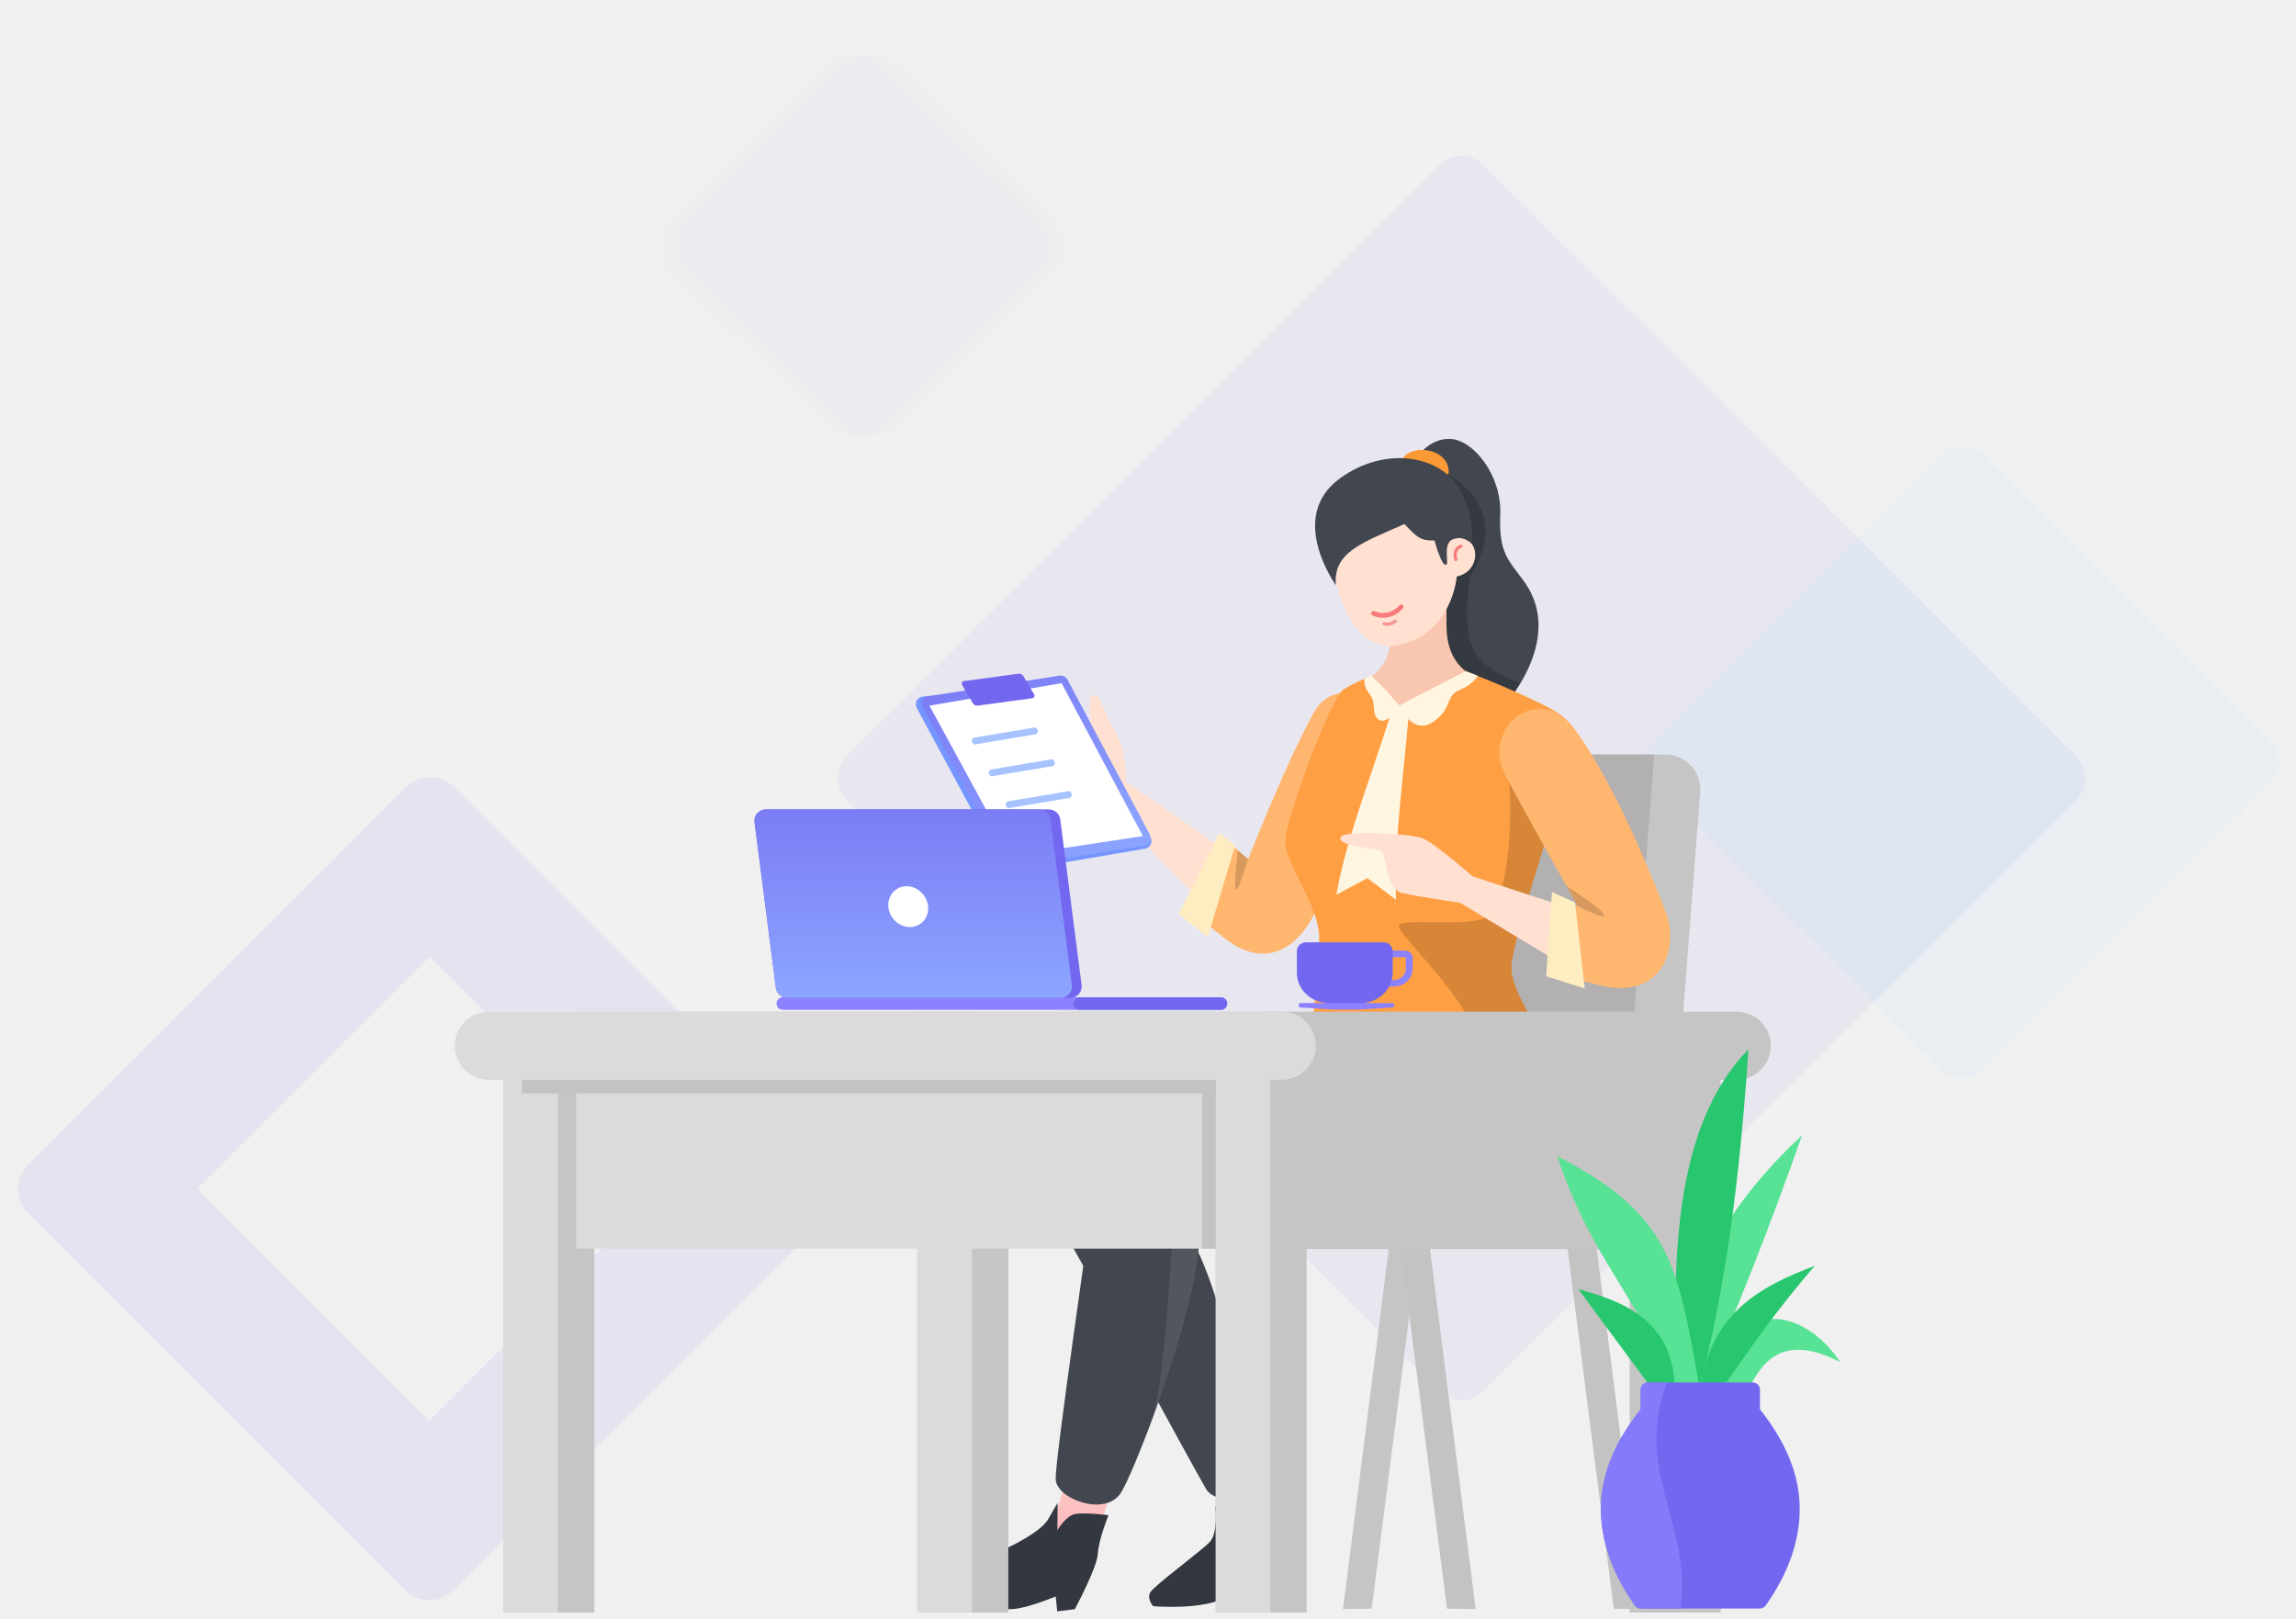
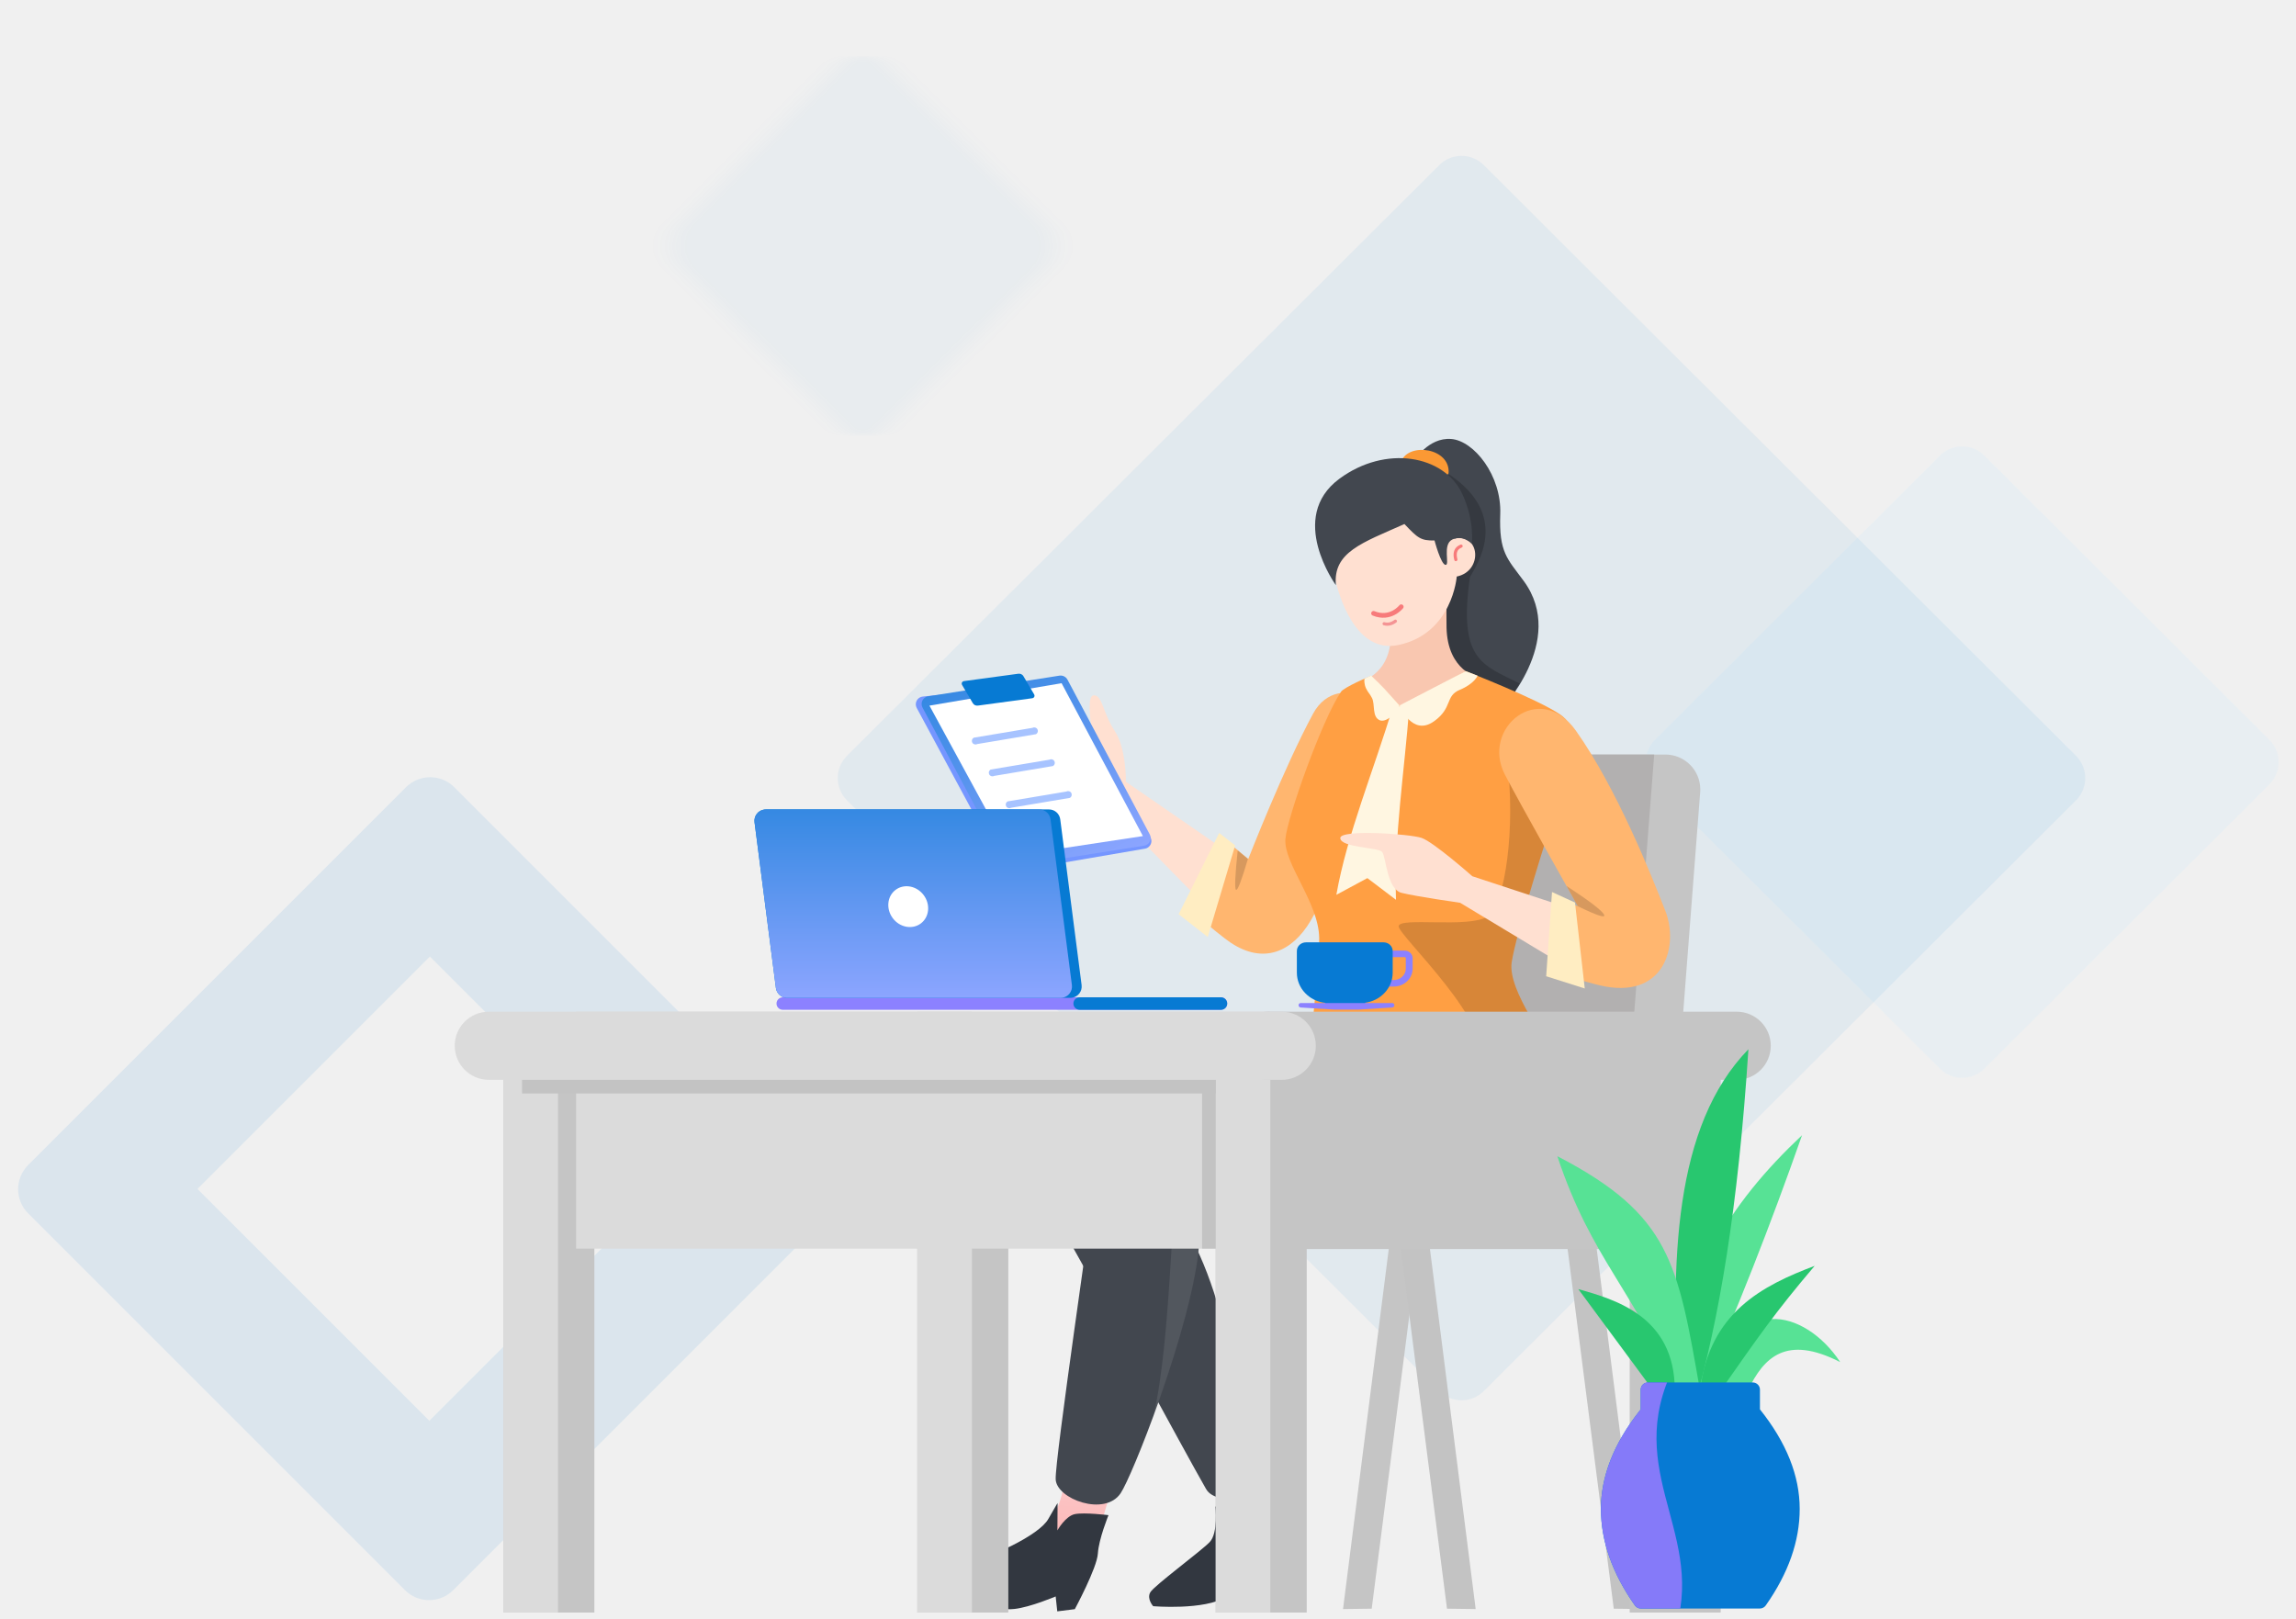
<svg xmlns="http://www.w3.org/2000/svg" xmlns:xlink="http://www.w3.org/1999/xlink" width="729" height="514" viewBox="0 0 729 514">
  <defs>
    <linearGradient id="kpqr7itldb" x1="43.252%" x2="50%" y1="-28.186%" y2="91.05%">
      <stop offset="0%" stop-color="#FDC6C6" />
      <stop offset="100%" stop-color="#FAB2B2" />
    </linearGradient>
    <linearGradient id="q05xt45e8c" x1="42.314%" x2="50%" y1="8.689%" y2="71.69%">
      <stop offset="0%" stop-color="#FDC6C6" />
      <stop offset="100%" stop-color="#FAB2B2" />
    </linearGradient>
    <linearGradient id="l8z1bwfb9d" x1="68.669%" x2="68.669%" y1="-53.107%" y2="100%">
-       <stop offset="0%" stop-color="#7367F0" />
+       <stop offset="0%" stop-color="#077AD3" />
      <stop offset="100%" stop-color="#8CA5FF" />
    </linearGradient>
    <linearGradient id="r7aafpcz8e" x1="68.669%" x2="68.669%" y1="-53.107%" y2="100%">
-       <stop offset="0%" stop-color="#7367F0" />
+       <stop offset="0%" stop-color="#077AD3" />
      <stop offset="100%" stop-color="#8CA5FF" />
    </linearGradient>
    <filter id="ukf92uhlha" width="119.7%" height="119.7%" x="-9.8%" y="-9.8%" filterUnits="objectBoundingBox">
      <feGaussianBlur in="SourceGraphic" stdDeviation="3" />
    </filter>
    <path id="808ztuxuif" d="M14.916.122H48.19c1.267 0 2.294 1.02 2.294 2.279v6.267c8.414 10.54 12.621 21.08 12.621 31.62 0 10.215-3.592 20.43-10.777 30.646-.43.61-1.132.973-1.882.973H12.66c-.75 0-1.452-.363-1.881-.973C3.593 60.718 0 50.503 0 40.288 0 29.946 4.05 19.605 12.15 9.264l.471-.596V2.4c0-1.259 1.027-2.28 2.295-2.28z" />
  </defs>
  <g fill="none" fill-rule="evenodd">
    <g>
      <g>
        <g>
          <path fill="#BFE7FF" d="M558.525 155.012l127.818.157c5.513.007 9.98 4.475 9.988 9.988l.157 127.818c.006 5.523-4.465 10.006-9.988 10.013h-.025l-127.818-.157c-5.513-.007-9.98-4.475-9.988-9.988l-.157-127.818c-.006-5.523 4.465-10.006 9.988-10.013h.025z" opacity=".15" transform="translate(-113, -277) translate(113, 290) translate(0.5, 0) translate(622.5, 229) rotate(-45) translate(-622.5, -229)" />
-           <path fill="#7367F0" d="M237.807 19.423l71.218.088c5.514.006 9.981 4.474 9.988 9.987l.088 71.219c.006 5.522-4.465 10.005-9.988 10.012h-.025l-71.218-.088c-5.513-.006-9.98-4.474-9.988-9.987l-.087-71.219c-.007-5.523 4.465-10.005 9.988-10.012h.024z" filter="url(#ukf92uhlha)" opacity=".038" transform="translate(-113, -277) translate(113, 290) translate(0.5, 0) translate(273.4478, 65.07592) rotate(-45) translate(-273.4478, -65.07592)" />
-           <path fill="#7367F0" d="M330.589 91.106l265.6.327c5.513.007 9.981 4.474 9.988 9.987l.326 265.6c.007 5.524-4.465 10.006-9.988 10.013h-.024l-265.6-.326c-5.514-.007-9.981-4.475-9.988-9.988l-.327-265.6c-.006-5.523 4.465-10.006 9.988-10.013h.025z" opacity=".066" transform="translate(-113, -277) translate(113, 290) translate(0.5, 0) translate(463.5398, 234.0697) rotate(-45) translate(-463.5398, -234.0697)" />
-           <path fill="#7367F0" fill-rule="nonzero" d="M220.715 269c6.005 0 10.873 4.856 10.873 10.846v169.198c0 5.99-4.868 10.846-10.873 10.846H51.102c-6.005 0-10.873-4.856-10.873-10.846V279.846c0-5.99 4.868-10.846 10.873-10.846h169.613zm-32.618 43.384H83.72v104.121h104.377V312.384z" opacity=".09" transform="translate(-113, -277) translate(113, 290) translate(0.5, 0) translate(135.9084, 364.445) rotate(-45) translate(-135.9084, -364.445)" />
+           <path fill="#077AD3" d="M237.807 19.423l71.218.088c5.514.006 9.981 4.474 9.988 9.987l.088 71.219c.006 5.522-4.465 10.005-9.988 10.012h-.025l-71.218-.088c-5.513-.006-9.98-4.474-9.988-9.987l-.087-71.219c-.007-5.523 4.465-10.005 9.988-10.012h.024z" filter="url(#ukf92uhlha)" opacity=".038" transform="translate(-113, -277) translate(113, 290) translate(0.5, 0) translate(273.4478, 65.07592) rotate(-45) translate(-273.4478, -65.07592)" />
+           <path fill="#077AD3" d="M330.589 91.106l265.6.327c5.513.007 9.981 4.474 9.988 9.987l.326 265.6c.007 5.524-4.465 10.006-9.988 10.013h-.024l-265.6-.326c-5.514-.007-9.981-4.475-9.988-9.988l-.327-265.6c-.006-5.523 4.465-10.006 9.988-10.013h.025z" opacity=".066" transform="translate(-113, -277) translate(113, 290) translate(0.5, 0) translate(463.5398, 234.0697) rotate(-45) translate(-463.5398, -234.0697)" />
+           <path fill="#077AD3" fill-rule="nonzero" d="M220.715 269c6.005 0 10.873 4.856 10.873 10.846v169.198c0 5.99-4.868 10.846-10.873 10.846H51.102c-6.005 0-10.873-4.856-10.873-10.846V279.846c0-5.99 4.868-10.846 10.873-10.846h169.613zm-32.618 43.384H83.72v104.121h104.377V312.384z" opacity=".09" transform="translate(-113, -277) translate(113, 290) translate(0.5, 0) translate(135.9084, 364.445) rotate(-45) translate(-135.9084, -364.445)" />
        </g>
        <g>
          <g>
            <path fill="#C5C5C5" d="M71.522 134.586L54.153 271.344 63.26 271.224 80.628 135.866z" transform="translate(-113, -277) translate(113, 290) translate(143.5, 122) translate(228.7688, 104.5922)" />
            <path fill="#C3C3C3" d="M87.166 134.586L69.798 271.344 78.904 271.224 96.273 135.866z" transform="translate(-113, -277) translate(113, 290) translate(143.5, 122) translate(228.7688, 104.5922) translate(83.03507, 202.9649) scale(-1, 1) translate(-83.03507, -202.9649)" />
            <path fill="#C3C3C3" d="M140.116 134.586L122.747 271.344 131.854 271.224 149.222 135.866z" transform="translate(-113, -277) translate(113, 290) translate(143.5, 122) translate(228.7688, 104.5922) translate(135.985, 202.9649) scale(-1, 1) translate(-135.985, -202.9649)" />
            <path fill="#C5C5C5" d="M0 144.995v-6.4c0-6.123 4.964-11.087 11.088-11.087h65.797c5.72 0 10.501-4.352 11.039-10.046L98.06 10.046C98.6 4.351 103.381 0 109.101 0h47.4c6.124 0 11.088 4.964 11.088 11.088 0 .284-.01.569-.033.852l-10.324 133.907c-.445 5.776-5.262 10.236-11.055 10.236H11.088C4.964 156.083 0 151.119 0 144.995z" transform="translate(-113, -277) translate(113, 290) translate(143.5, 122) translate(228.7688, 104.5922)" />
            <path fill="#B2B0B0" d="M152.955 0l-10.162 131.442c-.446 5.775-5.263 10.233-11.055 10.233H0v-3.442c0-6.123 4.964-11.088 11.088-11.088h65.587c5.72 0 10.5-4.35 11.04-10.043L97.846 10.043C98.386 4.35 103.167 0 108.886 0h44.069z" transform="translate(-113, -277) translate(113, 290) translate(143.5, 122) translate(228.7688, 104.5922)" />
          </g>
          <g>
            <g>
              <path fill="url(#kpqr7itldb)" d="M93.573 133.787s-7.523 18.04-1.356 22.82c6.176 4.784 18.188 16.61 18.188 16.61l-38.92-8.441 9.608-33.095 12.48 2.106z" transform="translate(-113, -277) translate(113, 290) translate(143.5, 122) translate(268.2937, 188.5) scale(-1, 1) translate(-268.2937, -188.5) translate(149.7937, 0) translate(53.06011, 197.6413)" />
              <path fill="#323740" d="M91.338 145.666s-.956 8.465 1.804 11.354c2.76 2.887 17.704 13.883 18.874 15.969 1.17 2.088-.923 4.39-.923 4.39s-16.14 1.402-23.4-3.009c-5.24-3.186-13.057-8.906-13.057-8.906l-2.07 5.625-5.868-.24s-.777-6.931.615-10.254c1.393-3.325 8.564-20.241 8.564-20.241s2.76 2.479 5.694 3.728c2.933 1.248 6.607 4.668 6.607 4.668l3.16-3.084z" transform="translate(-113, -277) translate(113, 290) translate(143.5, 122) translate(268.2937, 188.5) scale(-1, 1) translate(-268.2937, -188.5) translate(149.7937, 0) translate(53.06011, 197.6413)" />
              <path fill="#42474F" d="M28.463.045c13.085.584 85.914 16.67 99.146 19.404 13.232 2.733 24.418 17.522 14.328 34.647-11.332 19.223-40.572 73.817-47.671 86.124-3.514 6.092-21.24 2.676-17.077-7.548 7.762-19.059 11.367-66.937 31.157-84.395 0 0-66.554 11.568-95.303-1.682C-7.85 36.962-3.124-1.365 28.463.045z" transform="translate(-113, -277) translate(113, 290) translate(143.5, 122) translate(268.2937, 188.5) scale(-1, 1) translate(-268.2937, -188.5) translate(149.7937, 0) translate(53.06011, 197.6413)" />
            </g>
            <g>
              <path fill="#FFE0D1" d="M82.631 28.292s-.148-10.633 3.577-16.19C89.932 6.545 90.08.642 92.898.835c2.82.193.028 13.913.028 13.913s3.577-1.364 6.146-3.09c2.569-1.726 10.36-10.235 12.18-8.727 3.087 2.57-1.885 17.06-4.593 19.958C103.942 25.787 89.1 35.318 89.1 35.318L52.747 72.442l-6.825-18.86 36.71-25.29z" transform="translate(-113, -277) translate(113, 290) translate(143.5, 122) translate(268.2937, 188.5) scale(-1, 1) translate(-268.2937, -188.5) translate(149.7937, 0) translate(90.17256, 84.95714)" />
              <path fill="#FFB66F" d="M2.218 24.785c6.087 14.1 17.232 40 21.827 47.728 5.758 9.678 14.838 13.941 25.47 6.761 1.88-1.27 5.688-4.334 11.42-9.19L50.53 47.217 43.78 52.78S32.358 23.534 23.168 6.593C15.21-8.064-7.047 3.35 2.218 24.785z" transform="translate(-113, -277) translate(113, 290) translate(143.5, 122) translate(268.2937, 188.5) scale(-1, 1) translate(-268.2937, -188.5) translate(149.7937, 0) translate(90.17256, 84.95714)" />
              <path fill="#000" fill-opacity=".16" d="M43.9 52.794c2.045 6.929 3.307 10.193 3.785 9.791.478-.4.295-4.57-.548-12.507l-3.238 2.716z" transform="translate(-113, -277) translate(113, 290) translate(143.5, 122) translate(268.2937, 188.5) scale(-1, 1) translate(-268.2937, -188.5) translate(149.7937, 0) translate(90.17256, 84.95714)" />
              <path fill="#FFEDC2" d="M47.944 48.482L56.645 77.584 65.887 70.34 53.024 44.541z" transform="translate(-113, -277) translate(113, 290) translate(143.5, 122) translate(268.2937, 188.5) scale(-1, 1) translate(-268.2937, -188.5) translate(149.7937, 0) translate(90.17256, 84.95714)" />
            </g>
            <g>
              <g>
                <path fill="#42474F" d="M28.359 4.77S22.321-1.653 15.347.408C8.374 2.468 2.067 15.102 5.062 26.977c2.98 11.876.741 14.32-2.874 22.324-9.71 21.53 16.049 38.844 16.049 38.844l28.073-5.96-10.028-52.44L28.359 4.77z" transform="translate(-113, -277) translate(113, 290) translate(143.5, 122) translate(268.2937, 188.5) scale(-1, 1) translate(-268.2937, -188.5) translate(149.7937, 0) translate(35.1804, 0) translate(33.16312, 49.21262) rotate(12) translate(-33.16312, -49.21262) translate(9.663122, 4.712621)" />
                <path fill="#000" fill-opacity=".199" d="M18.14 11.452c-16.353 17.123-2.169 29.947.503 33.097C27.826 69.656 20.52 72.6 10.3 80.817l5.495 6.27 15.753-6.576-.506-70.436-12.902 1.377z" transform="translate(-113, -277) translate(113, 290) translate(143.5, 122) translate(268.2937, 188.5) scale(-1, 1) translate(-268.2937, -188.5) translate(149.7937, 0) translate(35.1804, 0) translate(33.16312, 49.21262) rotate(12) translate(-33.16312, -49.21262) translate(9.663122, 4.712621)" />
              </g>
              <path fill="#F9C7B0" d="M25.565 80.199s9.968-2.001 10.264-15.966c.296-13.965-1.346-18.732-1.346-18.732l18.798-.339s.205 15.564.208 21.193c.008 13.688 10.557 15.276 10.557 15.276S61.853 92.458 44.82 93.415c-13.299.748-19.255-13.216-19.255-13.216z" transform="translate(-113, -277) translate(113, 290) translate(143.5, 122) translate(268.2937, 188.5) scale(-1, 1) translate(-268.2937, -188.5) translate(149.7937, 0) translate(35.1804, 0)" />
              <g>
                <path fill="#FB9934" d="M3.768 9.285C1.424 1.55 14.02-3.13 17.72 2.443c0 0 1.814 5.282-1.968 8.298C10.635 14.81 3.768 9.285 3.768 9.285z" transform="translate(-113, -277) translate(113, 290) translate(143.5, 122) translate(268.2937, 188.5) scale(-1, 1) translate(-268.2937, -188.5) translate(149.7937, 0) translate(35.1804, 0) translate(51.64186, 39.99331) rotate(12) translate(-51.64186, -39.99331) translate(26.64186, 9.99331)" />
                <path fill="#FFE0D1" d="M6.346 29.948c-8.386-.324-7.018 11.936 1.693 11.92 0 0 5.06 17.415 22.625 17.415 14.266 0 15.194-20.298 15.324-24.348.139-4.317.157-18.501.157-18.501l-40.126-.019.327 13.533z" transform="translate(-113, -277) translate(113, 290) translate(143.5, 122) translate(268.2937, 188.5) scale(-1, 1) translate(-268.2937, -188.5) translate(149.7937, 0) translate(35.1804, 0) translate(51.64186, 39.99331) rotate(12) translate(-51.64186, -39.99331) translate(26.64186, 9.99331)" />
                <path fill="#42474F" d="M10.746 37.508c1.427-.39 1.814-8.306 1.814-8.306 4.272-.847 5.024-1.81 8.253-7.1 14.338 3.052 24.073 3.984 25.332 14.47 0 0 10.768-24.212-8.1-32.817C21.452-3.805 3.942 3.298.887 16.498c-2.164 9.318.317 16.162.317 16.162s2.173-3.458 5.742-2.594c3.568.863 2.373 7.832 3.8 7.442z" transform="translate(-113, -277) translate(113, 290) translate(143.5, 122) translate(268.2937, 188.5) scale(-1, 1) translate(-268.2937, -188.5) translate(149.7937, 0) translate(35.1804, 0) translate(51.64186, 39.99331) rotate(12) translate(-51.64186, -39.99331) translate(26.64186, 9.99331)" />
                <path stroke="#F77B7B" stroke-linecap="round" stroke-width="1.5" d="M27.278 47.583s4.184 3.538 9.03.225" transform="translate(-113, -277) translate(113, 290) translate(143.5, 122) translate(268.2937, 188.5) scale(-1, 1) translate(-268.2937, -188.5) translate(149.7937, 0) translate(35.1804, 0) translate(51.64186, 39.99331) rotate(12) translate(-51.64186, -39.99331) translate(26.64186, 9.99331)" />
                <path stroke="#F49494" stroke-linecap="round" d="M30.033 51.744c1.322.555 2.576.554 3.673-.082" transform="translate(-113, -277) translate(113, 290) translate(143.5, 122) translate(268.2937, 188.5) scale(-1, 1) translate(-268.2937, -188.5) translate(149.7937, 0) translate(35.1804, 0) translate(51.64186, 39.99331) rotate(12) translate(-51.64186, -39.99331) translate(26.64186, 9.99331) translate(31.8695, 51.90594) rotate(2) translate(-31.8695, -51.90594)" />
                <path stroke="#F77B7B" stroke-linecap="round" d="M6.733 36.748c.526-1.896.292-3.553-1.594-4.31" transform="translate(-113, -277) translate(113, 290) translate(143.5, 122) translate(268.2937, 188.5) scale(-1, 1) translate(-268.2937, -188.5) translate(149.7937, 0) translate(35.1804, 0) translate(51.64186, 39.99331) rotate(12) translate(-51.64186, -39.99331) translate(26.64186, 9.99331) translate(6.058119, 34.59279) rotate(-13) translate(-6.058119, -34.59279)" />
              </g>
            </g>
            <g>
              <path fill="#FF9F43" d="M64.666 1.663c.229-.012 8.267 3.51 9.193 4.869 6.03 8.847 17.102 39.984 17.672 46.739.642 7.792-10.59 20.204-10.727 31.483-.123 11.281 4.804 45.247 2.893 48.42-1.896 3.173-14.358 18.245-16.958 18.306-2.614.062-4.566-7.851-8.526-7.68-3.945.173-12.171 10.664-15.719 10.59-3.532-.078-40.137-23.267-37.34-29.874 2.814-6.607 15.872-23.026 14.542-32.029-1.315-9-11.82-42.228-15.612-53.536-3.776-11.31-6.82-20.318.23-25.184C11.363 8.901 34.299 0 34.299 0l20.535 11.487s8.64-9.767 9.832-9.824z" transform="translate(-113, -277) translate(113, 290) translate(143.5, 122) translate(268.2937, 188.5) scale(-1, 1) translate(-268.2937, -188.5) translate(149.7937, 0) translate(30.63051, 78.10247)" />
              <path fill="#FFF6E1" d="M57.364 11.168c6.16 20.481 14.612 40.662 17.997 59.867l-9.847-5.305-9.082 6.882c.64-19.967-2.711-40.932-4.252-61.444h5.184z" transform="translate(-113, -277) translate(113, 290) translate(143.5, 122) translate(268.2937, 188.5) scale(-1, 1) translate(-268.2937, -188.5) translate(149.7937, 0) translate(30.63051, 78.10247)" />
              <path fill="#000" fill-opacity=".16" d="M21.39 26.894l-.234 1.656c-2.759 20.568.506 45.526 6.165 49.334 5.776 3.887 28.259.072 28.259 3.15 0 3.079-31.07 31.29-25.97 44.775 2.805 7.415 1.866 14.009-2.816 19.783l-1.36-.914c-10.612-7.198-21.878-16.387-20.28-20.162 2.814-6.607 15.872-23.026 14.542-32.029C18.434 83.847 8.702 52.88 4.571 40.41l-1.316-3.953C1.725 31.82.452 27.623.145 24l.949-.616c15.175-9.727 21.94-8.557 20.296 3.51z" transform="translate(-113, -277) translate(113, 290) translate(143.5, 122) translate(268.2937, 188.5) scale(-1, 1) translate(-268.2937, -188.5) translate(149.7937, 0) translate(30.63051, 78.10247)" />
              <path fill="#FFF6E1" d="M30.508 1.45L34.298 0l20.986 10.893s-3.946 10.04-10.933 5.04c-5.99-4.275-3.463-8.038-8.158-9.979-4.68-1.94-5.685-4.504-5.685-4.504z" transform="translate(-113, -277) translate(113, 290) translate(143.5, 122) translate(268.2937, 188.5) scale(-1, 1) translate(-268.2937, -188.5) translate(149.7937, 0) translate(30.63051, 78.10247)" />
              <path fill="#FFF6E1" d="M55.284 10.893c1.522 3.378 4.615 5.353 6.213 4.739 2.64-1.014 1.506-5.053 2.546-7.093.745-1.448 1.227-1.667 1.879-3.026.605-1.246.63-2.743.475-3.156l-2.065-.938c-1.891 1.784-3.277 3.148-4.157 4.094-1.096 1.18-2.727 2.972-4.89 5.38z" transform="translate(-113, -277) translate(113, 290) translate(143.5, 122) translate(268.2937, 188.5) scale(-1, 1) translate(-268.2937, -188.5) translate(149.7937, 0) translate(30.63051, 78.10247)" />
            </g>
            <g>
              <path fill="#FFE0D1" d="M62.81 53.159s12.356-10.92 16.138-12.188c3.782-1.268 25.934-2.79 25.795.074-.16 3.068-12.057 2.891-13.29 4.4-1.233 1.51-1.513 11.826-6.173 12.984-4.65 1.158-18.594 3.155-18.594 3.155L33.335 81.672 31.91 63.318l30.9-10.16z" transform="translate(-113, -277) translate(113, 290) translate(143.5, 122) translate(268.2937, 188.5) scale(-1, 1) translate(-268.2937, -188.5) translate(149.7937, 0) translate(0, 90.08435)" />
              <path fill="#FFB66F" d="M29.941 6.92C16.924 25.267 5.811 53.214 1.545 64.11c-4.266 10.896.037 27.33 18.795 24.104 2.112-.363 5.536-1.273 10.273-2.73l4.483-25.235-5.782 2.425S47.957 29.67 52.51 20.823C60.114 6.047 41.407-9.247 29.94 6.92z" transform="translate(-113, -277) translate(113, 290) translate(143.5, 122) translate(268.2937, 188.5) scale(-1, 1) translate(-268.2937, -188.5) translate(149.7937, 0) translate(0, 90.08435)" />
              <path fill="#000" fill-opacity=".16" d="M29.314 62.674c-6.314 3.08-9.073 3.942-8.28 2.587.795-1.354 4.745-4.356 11.852-9.005l-3.572 6.418z" transform="translate(-113, -277) translate(113, 290) translate(143.5, 122) translate(268.2937, 188.5) scale(-1, 1) translate(-268.2937, -188.5) translate(149.7937, 0) translate(0, 90.08435)" />
              <path fill="#FFEDC2" d="M30.217 61.508L27.12 88.795 39.366 84.908 37.518 58.166z" transform="translate(-113, -277) translate(113, 290) translate(143.5, 122) translate(268.2937, 188.5) scale(-1, 1) translate(-268.2937, -188.5) translate(149.7937, 0) translate(0, 90.08435)" />
            </g>
            <g transform="translate(-113, -277) translate(113, 290) translate(143.5, 122) translate(268.2937, 188.5) scale(-1, 1) translate(-268.2937, -188.5) translate(149.7937, 0) translate(30.1152, 191.9126)">
              <path fill="url(#q05xt45e8c)" d="M161.968 140.125s-.227 17.86 14.51 24.538c14.726 6.677 25.218 6.275 23.883 11.437-1.336 5.162-39.668 4.954-43.247.916-3.052-3.434-9.686-35.413-11.513-32.968l16.367-3.923z" />
              <path fill="#323740" d="M148.223 154.204s3.097 7.585 3.37 12.181c.274 4.598 7.323 17.669 7.323 17.669l5.57.698.509-4.739s8.061 3.431 13.118 3.979c5.057.549 22.402-1.51 25.85-4.374 3.45-2.862 1.708-6.892-8.248-9.348-9.955-2.457-25.423-9.633-28.367-14.828-2.943-5.196-2.96-5.062-2.96-5.062l.058 8.658s-2.548-4.557-5.555-5.165c-3.007-.608-10.668.331-10.668.331z" />
              <path fill="#42474F" d="M11.841.253c-16.506 24.839-14.892 42.806 4.843 53.9 25.28 14.213 103.253-2.434 103.253-2.434s-1.383 11.12 0 21.039c3.612 25.904 20.792 69.061 24.426 74.484 5.027 7.499 20.338 1.844 20.627-4.4.288-6.245-11.543-85.994-13.342-101.202-1.79-15.208-7.44-17.417-23.945-21.575-3.791-.955-48.63-12.083-52.737-11.759-23.53 1.858-44.57-.826-63.125-8.053z" />
              <path fill="#FFF" fill-opacity=".192" d="M29.827 50.013c25.597 2.864 93.363-3.04 96.085-.357 2.598 2.561 2.164 47.127 7.994 72.92-5.742-15.63-11.958-35.397-13.969-49.818-1.383-9.919 0-21.04 0-21.04l-2.647.528c-13.816 2.68-77.864 14.187-100.606 1.908C3.345 46.95-1.816 35.799 1.201 20.699c3.638 17.814 13.18 27.585 28.626 29.314z" opacity=".44" />
              <ellipse cx="162.564" cy="43.682" fill="#FFF" fill-opacity=".192" rx="4.302" ry="7.878" transform="translate(162.5638, 43.6816) rotate(13) translate(-162.5638, -43.6816)" />
              <ellipse cx="142.487" cy="38.669" fill="#FFF" fill-opacity=".192" rx="5.736" ry="8.594" transform="translate(142.487, 38.66896) rotate(-16) translate(-142.487, -38.66896)" />
            </g>
          </g>
          <g>
            <g>
              <path fill="#7596FF" fill-rule="nonzero" d="M3.995 1.475l39.857 16.036c.911.366 1.518 1.239 1.544 2.22l1.46 55.113c.036 1.36-1.038 2.493-2.398 2.529-.284.007-.568-.034-.837-.123L2.636 63.72C1.63 63.39.95 62.453.944 61.396L.611 3.776c-.008-1.362 1.09-2.471 2.45-2.479.32-.002.637.059.934.178z" transform="translate(-113, -277) translate(113, 290) translate(143.5, 122) translate(184.9933, 110.364) rotate(-28) translate(-184.9933, -110.364) translate(160.9933, 70.86401) translate(-0, -0)" />
              <path fill="url(#l8z1bwfb9d)" d="M5.56 2.216L45.43 15.99c.993.343 1.66 1.278 1.66 2.329V73.95c0 1.36-1.103 2.464-2.464 2.464-.274 0-.546-.046-.805-.136L3.951 62.507c-.993-.343-1.66-1.278-1.66-2.33V4.546c0-1.36 1.103-2.464 2.464-2.464.274 0 .546.046.805.135z" transform="translate(-113, -277) translate(113, 290) translate(143.5, 122) translate(184.9933, 110.364) rotate(-28) translate(-184.9933, -110.364) translate(160.9933, 70.86401) translate(-0, -0)" />
              <path fill="#FFF" fill-rule="nonzero" d="M4.521 5.018L44.912 18.427 44.912 73.408 5.071 59.393z" transform="translate(-113, -277) translate(113, 290) translate(143.5, 122) translate(184.9933, 110.364) rotate(-28) translate(-184.9933, -110.364) translate(160.9933, 70.86401) translate(-0, -0)" />
-               <path fill="#7367F0" fill-rule="nonzero" d="M17.83 3.276l16.386 6.056c.605.223 1.016.787 1.044 1.431l.292 6.732c.02.441-.323.815-.765.834-.106.004-.212-.012-.312-.049L18.09 12.224c-.605-.223-1.016-.787-1.044-1.431l-.292-6.732c-.02-.441.323-.815.765-.834.106-.005.212.012.312.049z" transform="translate(-113, -277) translate(113, 290) translate(143.5, 122) translate(184.9933, 110.364) rotate(-28) translate(-184.9933, -110.364) translate(160.9933, 70.86401) translate(-0, -0)" />
+               <path fill="#077AD3" fill-rule="nonzero" d="M17.83 3.276l16.386 6.056c.605.223 1.016.787 1.044 1.431l.292 6.732c.02.441-.323.815-.765.834-.106.004-.212-.012-.312-.049L18.09 12.224c-.605-.223-1.016-.787-1.044-1.431l-.292-6.732c-.02-.441.323-.815.765-.834.106-.005.212.012.312.049z" transform="translate(-113, -277) translate(113, 290) translate(143.5, 122) translate(184.9933, 110.364) rotate(-28) translate(-184.9933, -110.364) translate(160.9933, 70.86401) translate(-0, -0)" />
              <path fill="#A7C3FF" d="M30.126 26.615c.633 0 1.145.513 1.145 1.145 0 .588-.442 1.072-1.012 1.138l-.133.008-17.959-6c-.633 0-1.145-.513-1.145-1.145 0-.588.442-1.072 1.012-1.138l.133-.008 17.959 6zM30.126 38.07c.633 0 1.145.512 1.145 1.145 0 .587-.442 1.071-1.012 1.137l-.133.008-17.959-6c-.633 0-1.145-.512-1.145-1.145 0-.587.442-1.071 1.012-1.138l.133-.007 17.959 6zM30.126 49.524c.633 0 1.145.513 1.145 1.145 0 .588-.442 1.072-1.012 1.138l-.133.008-17.959-6c-.633 0-1.145-.513-1.145-1.145 0-.588.442-1.072 1.012-1.138l.133-.008 17.959 6z" transform="translate(-113, -277) translate(113, 290) translate(143.5, 122) translate(184.9933, 110.364) rotate(-28) translate(-184.9933, -110.364) translate(160.9933, 70.86401) translate(-0, -0)" />
            </g>
          </g>
          <g>
            <g>
              <path fill="#C5C5C5" d="M131.436 7.212L160.326 7.212 160.326 190.791 131.436 190.791z" transform="translate(-113, -277) translate(113, 290) translate(143.5, 122) translate(0, 186.2476) translate(16.32273, 0)" />
              <path fill="#DBDBDB" d="M131.436 0L148.77 0 148.77 190.791 131.436 190.791z" transform="translate(-113, -277) translate(113, 290) translate(143.5, 122) translate(0, 186.2476) translate(16.32273, 0)" />
              <path fill="#C5C5C5" d="M0 7.212L143.003 7.212 143.003 62.273 28.89 62.273 28.89 190.791 0 190.791z" transform="translate(-113, -277) translate(113, 290) translate(143.5, 122) translate(0, 186.2476) translate(16.32273, 0)" />
              <path fill="#DBDBDB" d="M0 7.212L17.334 7.212 17.334 190.791 0 190.791z" transform="translate(-113, -277) translate(113, 290) translate(143.5, 122) translate(0, 186.2476) translate(16.32273, 0)" />
            </g>
            <g>
              <path fill="#C5C5C5" d="M373.942 7.212L402.831 7.212 402.831 190.791 373.942 190.791z" transform="translate(-113, -277) translate(113, 290) translate(143.5, 122) translate(0, 186.2476)" />
              <path fill="#C5C5C5" d="M242.506 7.212L385.509 7.212 385.509 75.37 271.395 75.37 271.395 190.791 242.506 190.791z" transform="translate(-113, -277) translate(113, 290) translate(143.5, 122) translate(0, 186.2476)" />
              <path fill="#DBDBDB" d="M39.423 0L259.672 0 259.672 75.236 39.423 75.236z" transform="translate(-113, -277) translate(113, 290) translate(143.5, 122) translate(0, 186.2476)" />
              <path fill="#C3C3C3" d="M238.172 7.212L255.506 7.212 255.506 75.236 238.172 75.236z" transform="translate(-113, -277) translate(113, 290) translate(143.5, 122) translate(0, 186.2476)" />
              <path fill="#DBDBDB" d="M242.506 7.212L259.839 7.212 259.839 190.791 242.506 190.791z" transform="translate(-113, -277) translate(113, 290) translate(143.5, 122) translate(0, 186.2476)" />
              <path fill="#C5C5C5" d="M259.17 0h148.744c5.975 0 10.818 4.844 10.818 10.818 0 5.975-4.843 10.819-10.818 10.819H259.17c-5.975 0-10.819-4.844-10.819-10.819C248.352 4.844 253.196 0 259.171 0z" transform="translate(-113, -277) translate(113, 290) translate(143.5, 122) translate(0, 186.2476)" />
              <path fill="#C3C3C3" d="M22.257 4.327L242.506 4.327 242.506 25.964 22.257 25.964z" transform="translate(-113, -277) translate(113, 290) translate(143.5, 122) translate(0, 186.2476)" />
              <path fill="#DBDBDB" d="M11.697 0h251.769c5.975 0 10.818 4.844 10.818 10.818 0 5.975-4.843 10.819-10.818 10.819H11.696C5.723 21.637.88 16.793.88 10.818.879 4.844 5.722 0 11.697 0z" transform="translate(-113, -277) translate(113, 290) translate(143.5, 122) translate(0, 186.2476)" />
            </g>
          </g>
          <g>
            <path fill="#8C81FF" d="M9.786 2.625h-7.25C1.135 2.625 0 3.704 0 5.034v3.299c0 3.152 2.69 5.707 6.008 5.707h3.778c.6 0 1.086-.462 1.086-1.032 0-.57-.486-1.032-1.086-1.032H6.008c-2.118 0-3.835-1.631-3.835-3.643v-3.3c0-.19.162-.343.362-.343h7.25c.6 0 1.087-.462 1.087-1.032 0-.57-.486-1.033-1.086-1.033z" transform="translate(-113, -277) translate(113, 290) translate(143.5, 122) translate(286.525, 175.2282) scale(-1, 1) translate(-286.525, -175.2282) translate(268.025, 164.2282)" />
-             <path fill="#7367F0" d="M33.862 0c1.6 0 2.898 1.232 2.898 2.752v6.881c0 4.955-3.938 9.036-9.002 9.574l-.001 1.436H15.073v-1.468c-4.937-.649-8.738-4.674-8.738-9.542v-6.88C6.335 1.232 7.632 0 9.232 0h24.63z" transform="translate(-113, -277) translate(113, 290) translate(143.5, 122) translate(286.525, 175.2282) scale(-1, 1) translate(-286.525, -175.2282) translate(268.025, 164.2282)" />
+             <path fill="#077AD3" d="M33.862 0c1.6 0 2.898 1.232 2.898 2.752v6.881c0 4.955-3.938 9.036-9.002 9.574l-.001 1.436H15.073v-1.468c-4.937-.649-8.738-4.674-8.738-9.542v-6.88C6.335 1.232 7.632 0 9.232 0h24.63z" transform="translate(-113, -277) translate(113, 290) translate(143.5, 122) translate(286.525, 175.2282) scale(-1, 1) translate(-286.525, -175.2282) translate(268.025, 164.2282)" />
            <path fill="#8C81FF" d="M6.483 19.267h29.049c.38 0 .688.308.688.688 0 .387-.3.707-.687.732l-10.68.674h-7.606l-10.765-.675c-.386-.024-.687-.344-.687-.73 0-.38.308-.689.688-.689z" transform="translate(-113, -277) translate(113, 290) translate(143.5, 122) translate(286.525, 175.2282) scale(-1, 1) translate(-286.525, -175.2282) translate(268.025, 164.2282)" />
          </g>
          <g transform="translate(-113, -277) translate(113, 290) translate(143.5, 122) translate(95.55, 122.0243)">
            <path fill="#8C81FF" d="M9.474 59.662h139.152c1.091 0 1.976.884 1.976 1.976 0 1.09-.885 1.975-1.976 1.975H9.474c-1.09 0-1.975-.884-1.975-1.975 0-1.092.884-1.976 1.975-1.976z" />
-             <path fill="#7367F0" d="M103.742 59.662h44.884c1.091 0 1.976.884 1.976 1.976 0 1.09-.885 1.975-1.976 1.975h-44.884c-1.091 0-1.976-.884-1.976-1.975 0-1.092.885-1.976 1.976-1.976zM4.094 0h89.922c1.81 0 3.339 1.344 3.57 3.14l6.785 52.632c.254 1.972-1.139 3.776-3.11 4.03-.153.02-.307.03-.46.03H10.878c-1.81 0-3.34-1.344-3.57-3.14L.522 4.06C.27 2.088 1.662.284 3.633.03c.153-.02.307-.03.46-.03z" />
+             <path fill="#077AD3" d="M103.742 59.662h44.884c1.091 0 1.976.884 1.976 1.976 0 1.09-.885 1.975-1.976 1.975h-44.884c-1.091 0-1.976-.884-1.976-1.975 0-1.092.885-1.976 1.976-1.976zM4.094 0h89.922c1.81 0 3.339 1.344 3.57 3.14l6.785 52.632c.254 1.972-1.139 3.776-3.11 4.03-.153.02-.307.03-.46.03H10.878c-1.81 0-3.34-1.344-3.57-3.14L.522 4.06C.27 2.088 1.662.284 3.633.03c.153-.02.307-.03.46-.03z" />
            <path fill="url(#r7aafpcz8e)" d="M4.094 0H90.93c1.81 0 3.34 1.344 3.57 3.14l6.786 52.632c.254 1.972-1.139 3.776-3.11 4.03-.153.02-.307.03-.46.03H10.878c-1.81 0-3.34-1.344-3.57-3.14L.522 4.06C.27 2.088 1.662.284 3.633.03c.153-.02.307-.03.46-.03z" />
            <ellipse cx="49.32" cy="30.868" fill="#FFF" rx="6.125" ry="6.672" transform="translate(49.31982, 30.86813) rotate(-37) translate(-49.31982, -30.86813)" />
          </g>
          <g>
            <g>
              <path fill="#57E295" d="M44.98 110.267C56.922 83.297 67.771 55.6 77.703 27.29c-22.877 21.526-40.667 47.75-38.134 82.978h5.411z" transform="translate(-113, -277) translate(113, 290) translate(143.5, 122) translate(350.9625, 198.1748)" />
              <path fill="#28C76F" d="M38.615 113.083C35.79 67.097 36.986 24.388 60.675 0c-3.267 50.491-9.38 86.06-17.12 113.083h-4.94z" transform="translate(-113, -277) translate(113, 290) translate(143.5, 122) translate(350.9625, 198.1748)" />
              <path fill="#57E295" d="M37.528 108.295C24.293 76.159 10.993 66.947 0 33.96c35.979 18.625 38.234 34.004 45.296 74.335h-7.768z" transform="translate(-113, -277) translate(113, 290) translate(143.5, 122) translate(350.9625, 198.1748)" />
              <path fill="#28C76F" d="M30.405 108.295L6.662 76.159c11.467 3.263 30.633 8.547 30.633 32.136h-6.89z" transform="translate(-113, -277) translate(113, 290) translate(143.5, 122) translate(350.9625, 198.1748)" />
              <path fill="#57E295" d="M52.612 108.295h7.92c5.034-10.493 12.127-17.716 29.287-8.96-11.248-17.104-34.327-22.28-37.207 8.96z" transform="translate(-113, -277) translate(113, 290) translate(143.5, 122) translate(350.9625, 198.1748)" />
              <path fill="#28C76F" d="M45.326 108.295h6.587C64 91.036 69.199 83.516 81.709 68.778c-16.48 6.243-33.397 14.738-36.383 39.517z" transform="translate(-113, -277) translate(113, 290) translate(143.5, 122) translate(350.9625, 198.1748)" />
            </g>
            <g transform="translate(-113, -277) translate(113, 290) translate(143.5, 122) translate(350.9625, 198.1748) translate(13.85192, 105.6817)">
              <mask id="4keo37tmjg" fill="#fff">
                <use xlink:href="#808ztuxuif" />
              </mask>
-               <use fill="#7367F0" xlink:href="#808ztuxuif" />
+               <use fill="#077AD3" xlink:href="#808ztuxuif" />
              <path fill="#857AF9" d="M-8.032-1.852H21.8c-14.282 33.016 13.89 52.568 0 85.46H-8.032v-85.46z" mask="url(#4keo37tmjg)" />
            </g>
          </g>
        </g>
      </g>
    </g>
  </g>
</svg>
